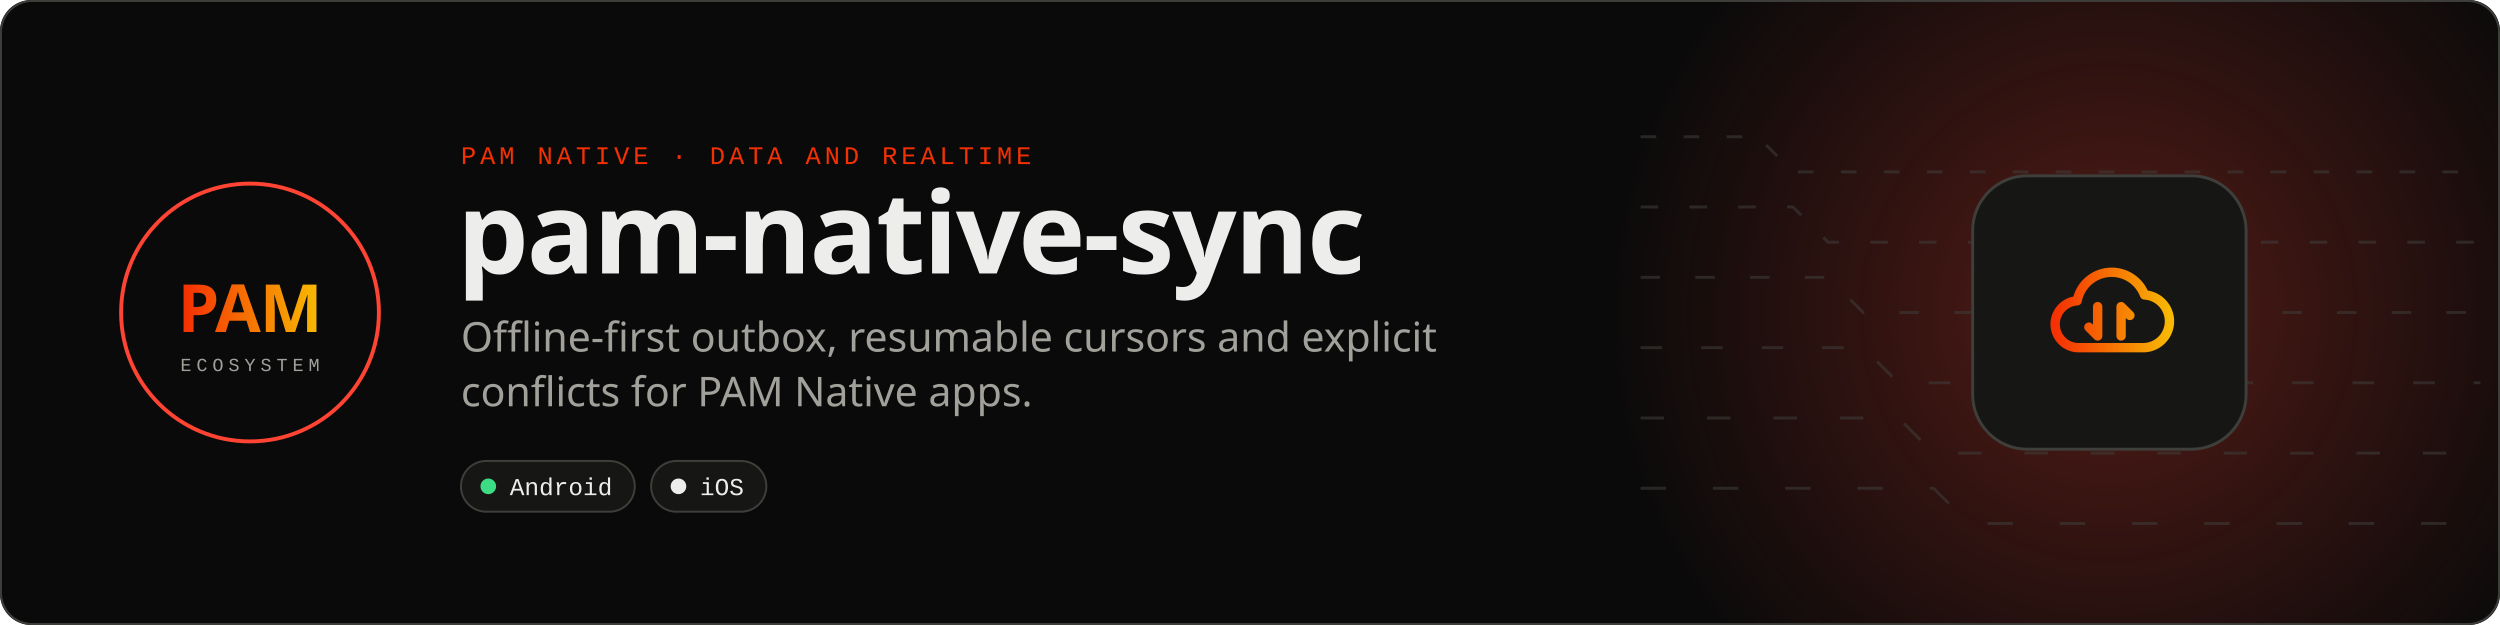
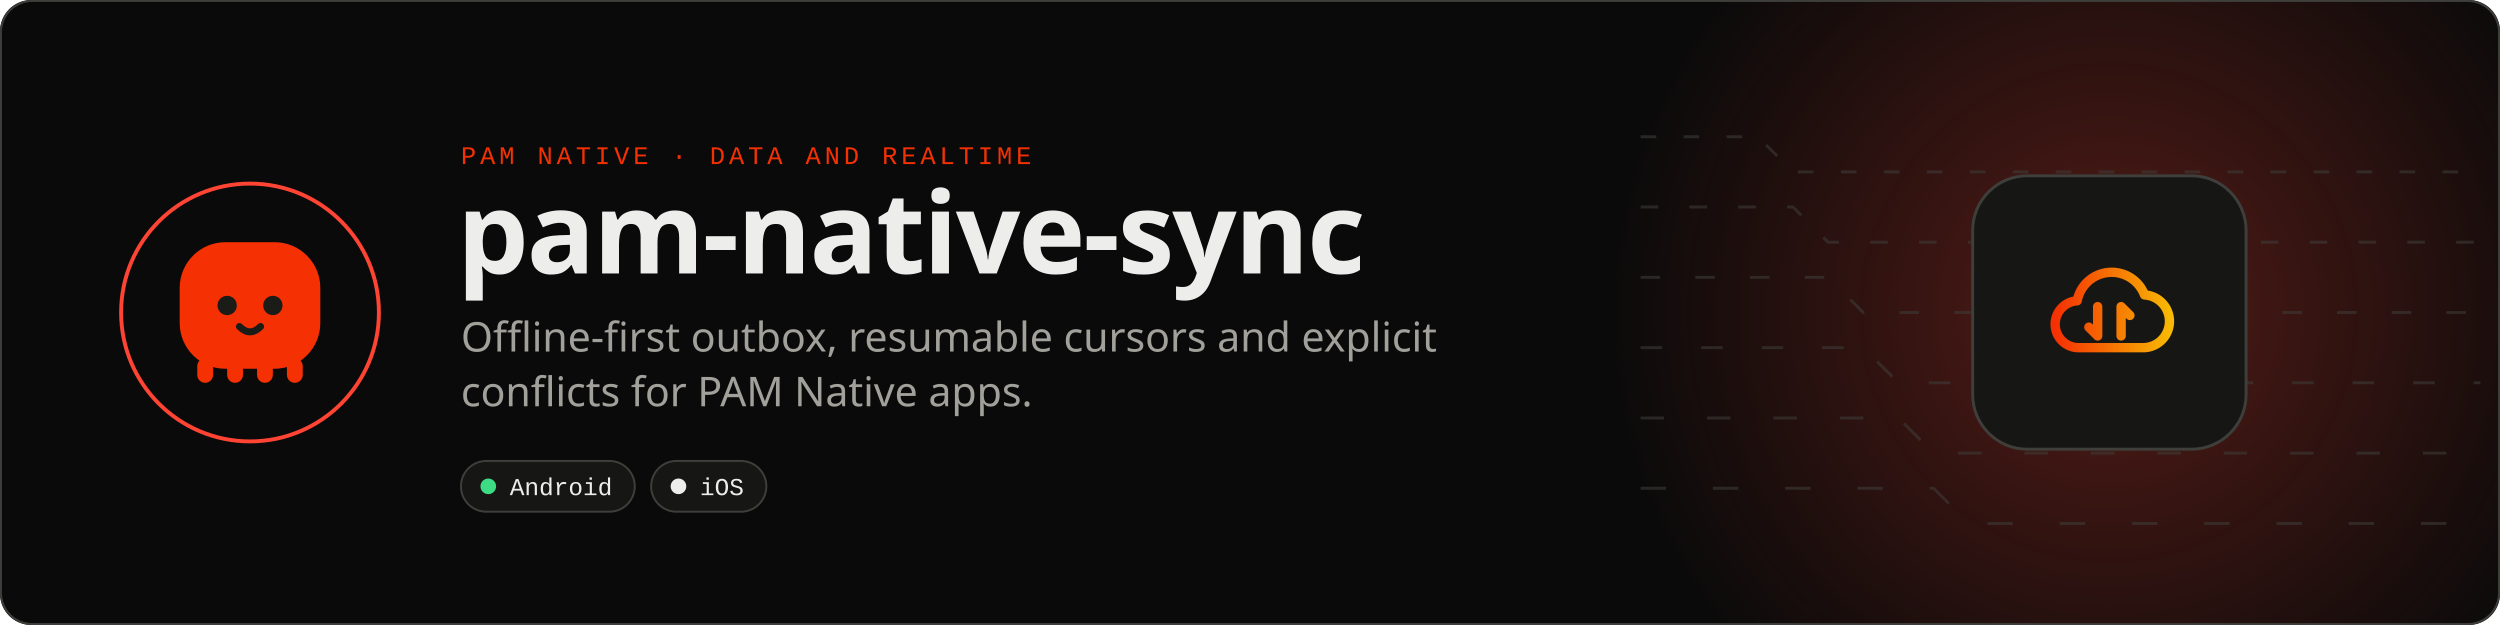
<svg xmlns="http://www.w3.org/2000/svg" viewBox="0 0 1280 320" width="1280" height="320" role="img" aria-label="pam-native-sync: Offline-first outbox, resumable cursors and explicit conflicts for PAM Native apps.">
  <defs>
    <linearGradient id="pg" x1="0" y1="0" x2="1" y2="0">
      <stop offset="0" stop-color="#f53003" />
      <stop offset="1" stop-color="#f8b803" />
    </linearGradient>
    <radialGradient id="gl">
      <stop offset="0" stop-color="#ff4433" stop-opacity=".30" />
      <stop offset="1" stop-color="#ff4433" stop-opacity="0" />
    </radialGradient>
    <clipPath id="cl">
      <rect width="1280" height="320" rx="16" />
    </clipPath>
  </defs>
  <g clip-path="url(#cl)">
    <rect width="1280" height="320" fill="#0a0a0a" />
    <circle cx="1080" cy="160" r="260" fill="url(#gl)" />
    <g fill="none" stroke="#3e3e3a" stroke-width="1.5" opacity=".55">
      <path d="M840 70H900l18 18H1270" stroke-dasharray="8 14">
        <animate attributeName="stroke-dashoffset" from="0" to="-48" dur="3.0s" repeatCount="indefinite" />
      </path>
      <path d="M840 106H918l18 18H1270" stroke-dasharray="9 16">
        <animate attributeName="stroke-dashoffset" from="0" to="-48" dur="3.4s" repeatCount="indefinite" />
      </path>
      <path d="M840 142H936l18 18H1270" stroke-dasharray="10 18">
        <animate attributeName="stroke-dashoffset" from="0" to="-48" dur="3.8s" repeatCount="indefinite" />
      </path>
      <path d="M840 178H954l18 18H1270" stroke-dasharray="11 20">
        <animate attributeName="stroke-dashoffset" from="0" to="-48" dur="4.2s" repeatCount="indefinite" />
      </path>
      <path d="M840 214H972l18 18H1270" stroke-dasharray="12 22">
        <animate attributeName="stroke-dashoffset" from="0" to="-48" dur="4.6s" repeatCount="indefinite" />
      </path>
      <path d="M840 250H990l18 18H1270" stroke-dasharray="13 24">
        <animate attributeName="stroke-dashoffset" from="0" to="-48" dur="5.0s" repeatCount="indefinite" />
      </path>
    </g>
  </g>
  <rect x=".5" y=".5" width="1279" height="319" rx="16" fill="none" stroke="#3e3e3a" />
  <circle cx="128" cy="160" r="66" fill="#0a0a0a" stroke="#ff4433" stroke-width="2" />
  <circle cx="128" cy="160" r="66" fill="none" stroke="#ff4433">
    <animate attributeName="r" values="66;92" dur="3s" repeatCount="indefinite" />
    <animate attributeName="stroke-opacity" values=".5;0" dur="3s" repeatCount="indefinite" />
  </circle>
-   <text x="128" y="170" text-anchor="middle" font-family="-apple-system, BlinkMacSystemFont, 'Segoe UI', 'Noto Sans', Helvetica, Arial, sans-serif" font-weight="700" font-size="34" letter-spacing="-.5" fill="url(#pg)">PAM</text>
-   <text x="128" y="190" text-anchor="middle" font-family="ui-monospace, SFMono-Regular, 'SF Mono', Menlo, Consolas, 'Liberation Mono', monospace" font-size="9.5" letter-spacing="2.5" fill="#a1a09a">ECOSYSTEM</text>
+   <g transform="translate(74 104.2) scale(.9)">
+     <rect x="30" y="88" width="9" height="14" rx="4.5" fill="#f53003" />
+     <rect x="47" y="88" width="9" height="14" rx="4.5" fill="#f53003" />
+     <rect x="64" y="88" width="9" height="14" rx="4.5" fill="#f53003" />
+     <rect x="81" y="88" width="9" height="14" rx="4.5" fill="#f53003" />
+     <rect x="20" y="22" width="80" height="72" rx="26" fill="#f53003" />
+     <circle cx="47" cy="58" r="5.5" fill="#1b1b18" />
+     <circle cx="73" cy="58" r="5.5" fill="#1b1b18" />
+     <path d="M54 70q6 6 12 0" stroke="#1b1b18" stroke-width="4" stroke-linecap="round" fill="none" />
+   </g>
  <text x="236" y="84" font-family="ui-monospace, SFMono-Regular, 'SF Mono', Menlo, Consolas, 'Liberation Mono', monospace" font-size="13" letter-spacing="2" fill="#f53003">PAM NATIVE · DATA AND REALTIME</text>
  <text x="234" y="140" font-family="-apple-system, BlinkMacSystemFont, 'Segoe UI', 'Noto Sans', Helvetica, Arial, sans-serif" font-weight="700" font-size="58" letter-spacing="-1" fill="#ededec">pam-native-sync</text>
  <text x="236" y="180" font-family="-apple-system, BlinkMacSystemFont, 'Segoe UI', 'Noto Sans', Helvetica, Arial, sans-serif" font-size="21" fill="#a1a09a">Offline-first outbox, resumable cursors and explicit</text>
  <text x="236" y="208" font-family="-apple-system, BlinkMacSystemFont, 'Segoe UI', 'Noto Sans', Helvetica, Arial, sans-serif" font-size="21" fill="#a1a09a">conflicts for PAM Native apps.</text>
  <rect x="236" y="236" width="89" height="26" rx="13" fill="#161615" stroke="#3e3e3a" />
  <circle cx="250" cy="249" r="4" fill="#3ddc84" />
  <text x="261" y="253.5" font-family="ui-monospace, SFMono-Regular, 'SF Mono', Menlo, Consolas, 'Liberation Mono', monospace" font-size="12.5" fill="#ededec">Android</text>
  <rect x="333.375" y="236" width="59" height="26" rx="13" fill="#161615" stroke="#3e3e3a" />
  <circle cx="347.375" cy="249" r="4" fill="#ededec" />
  <text x="358.375" y="253.5" font-family="ui-monospace, SFMono-Regular, 'SF Mono', Menlo, Consolas, 'Liberation Mono', monospace" font-size="12.5" fill="#ededec">iOS</text>
  <rect x="1010" y="90" width="140" height="140" rx="28" fill="#161615" stroke="#3e3e3a" stroke-width="1.5" />
  <g transform="translate(1044 124) scale(3)" fill="none" stroke="url(#pg)" stroke-width="1.6" stroke-linecap="round" stroke-linejoin="round">
    <path d="M7 18a4 4 0 0 1-.5-8A6 6 0 0 1 18 9a4.5 4.5 0 0 1-.5 9zM10 11v5l-1.5-1.5M14 16v-5l1.5 1.5" />
  </g>
</svg>
